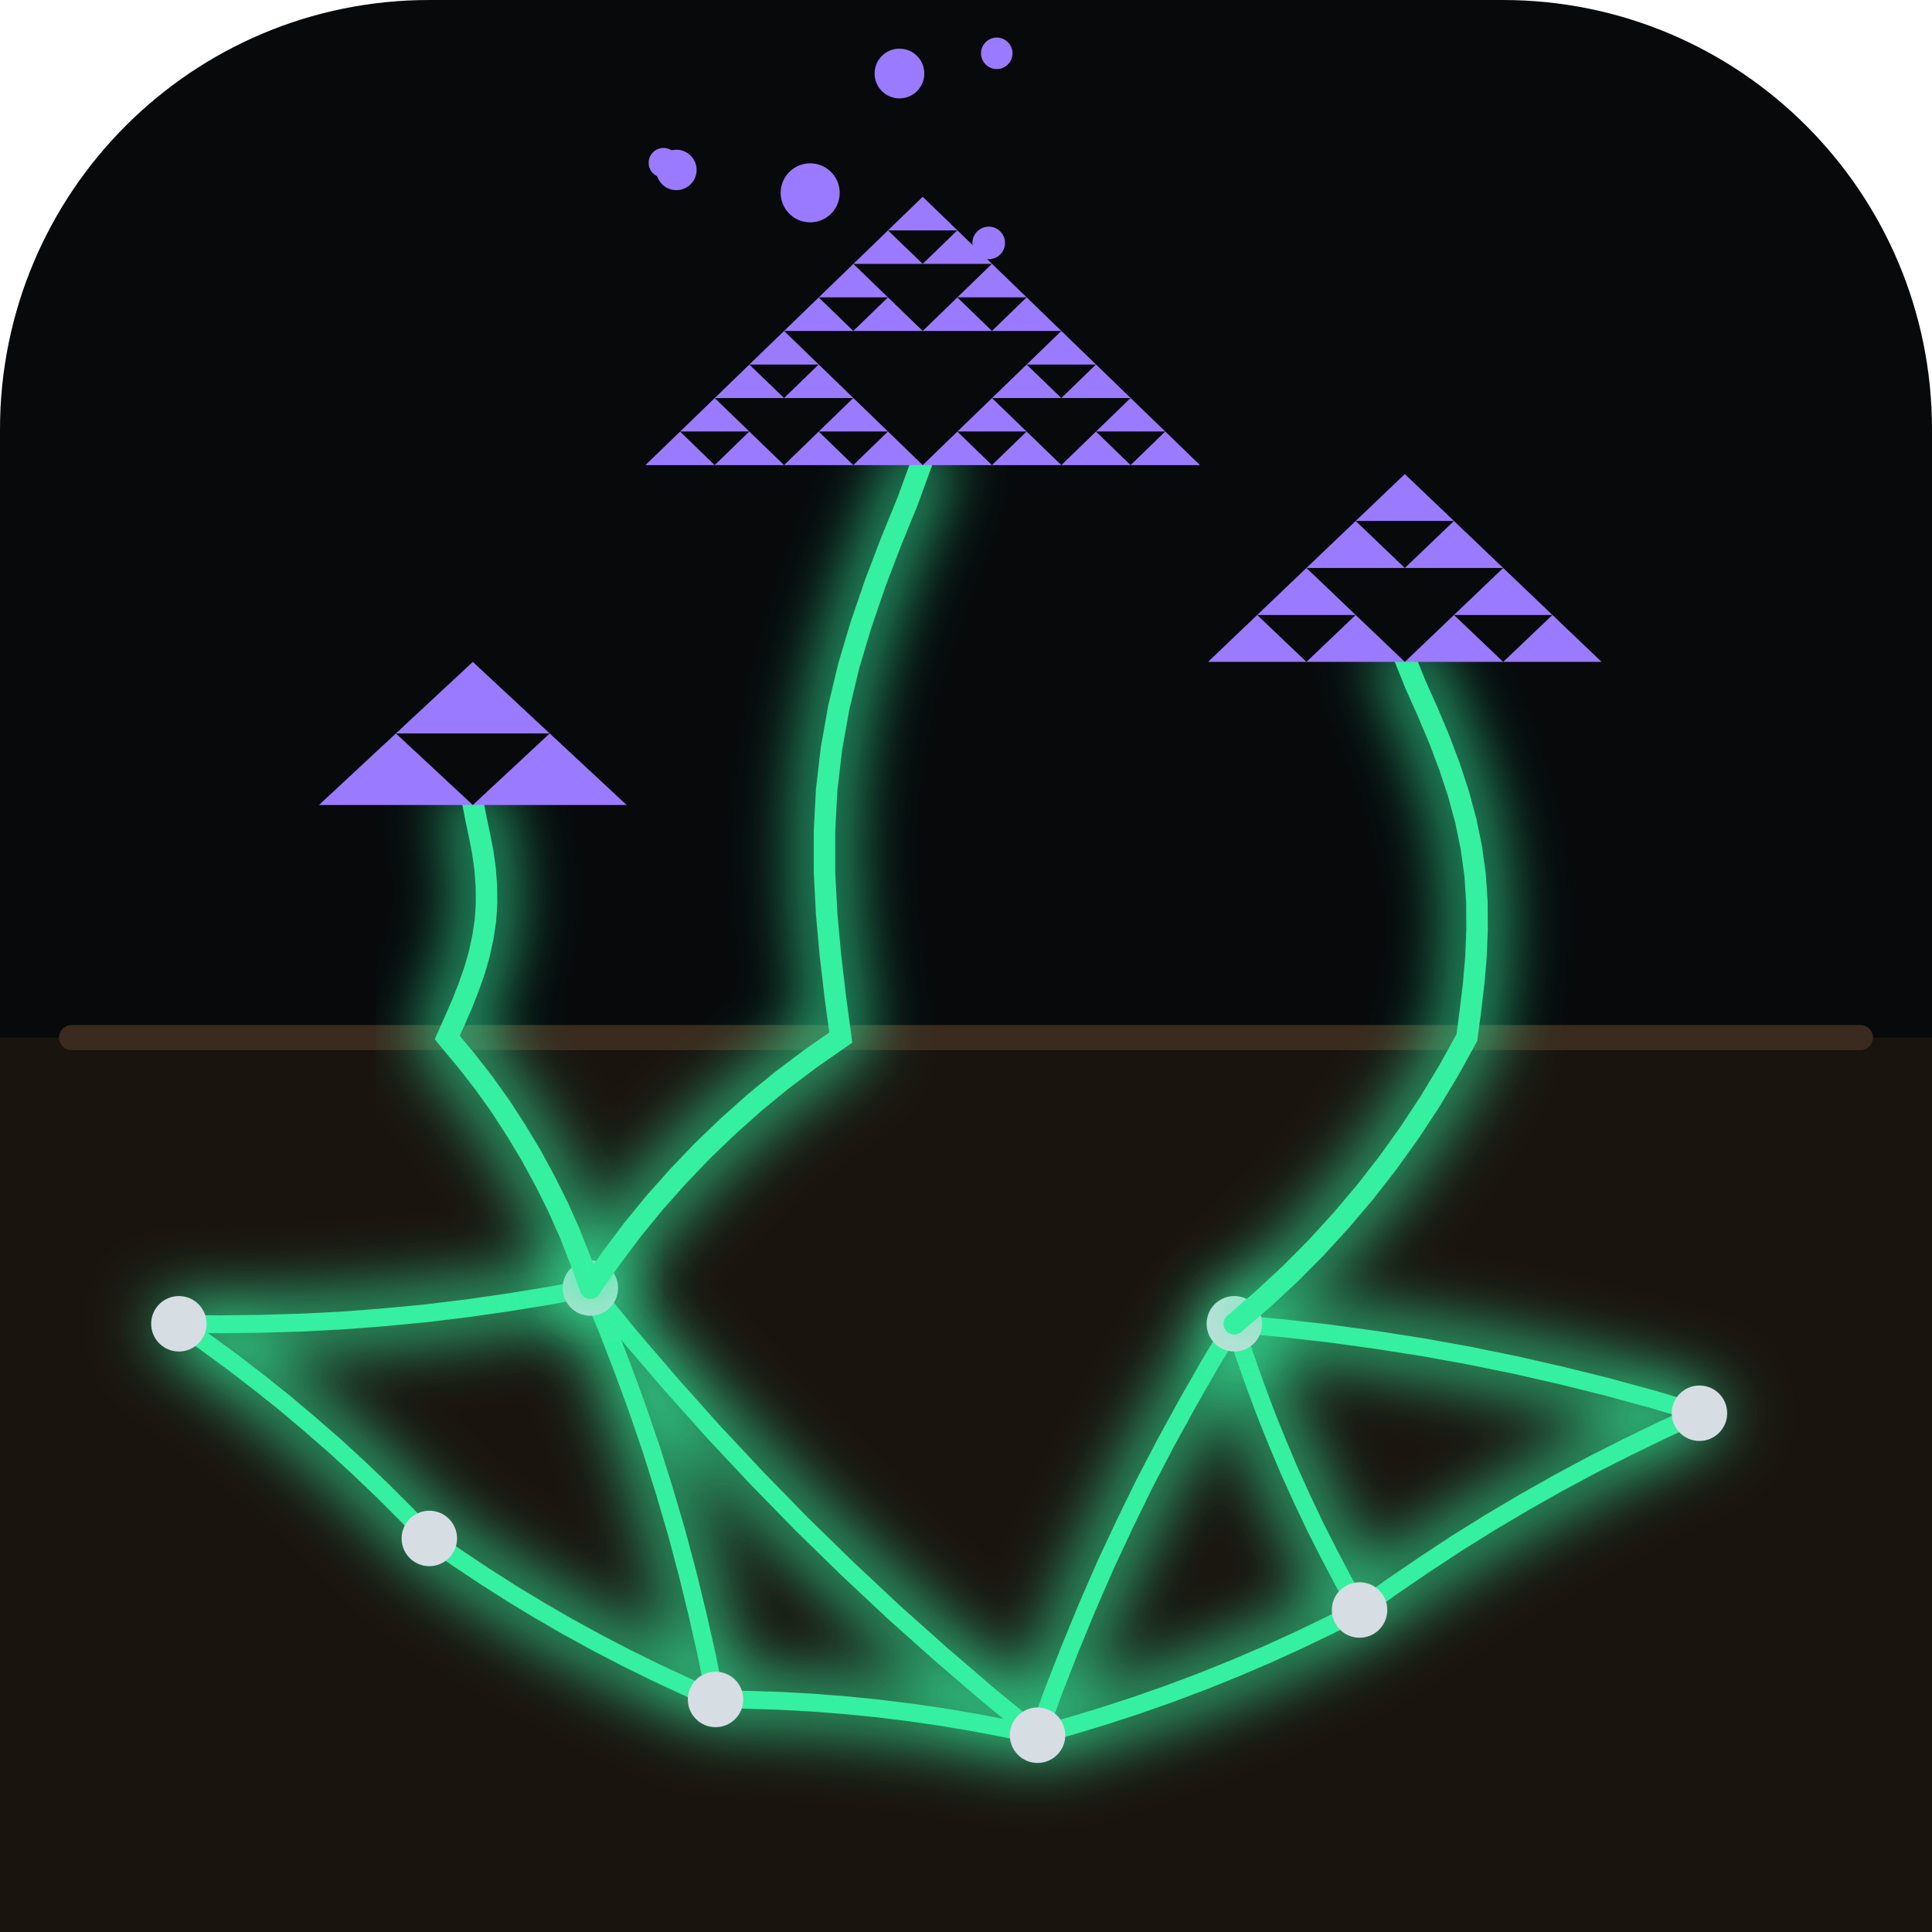
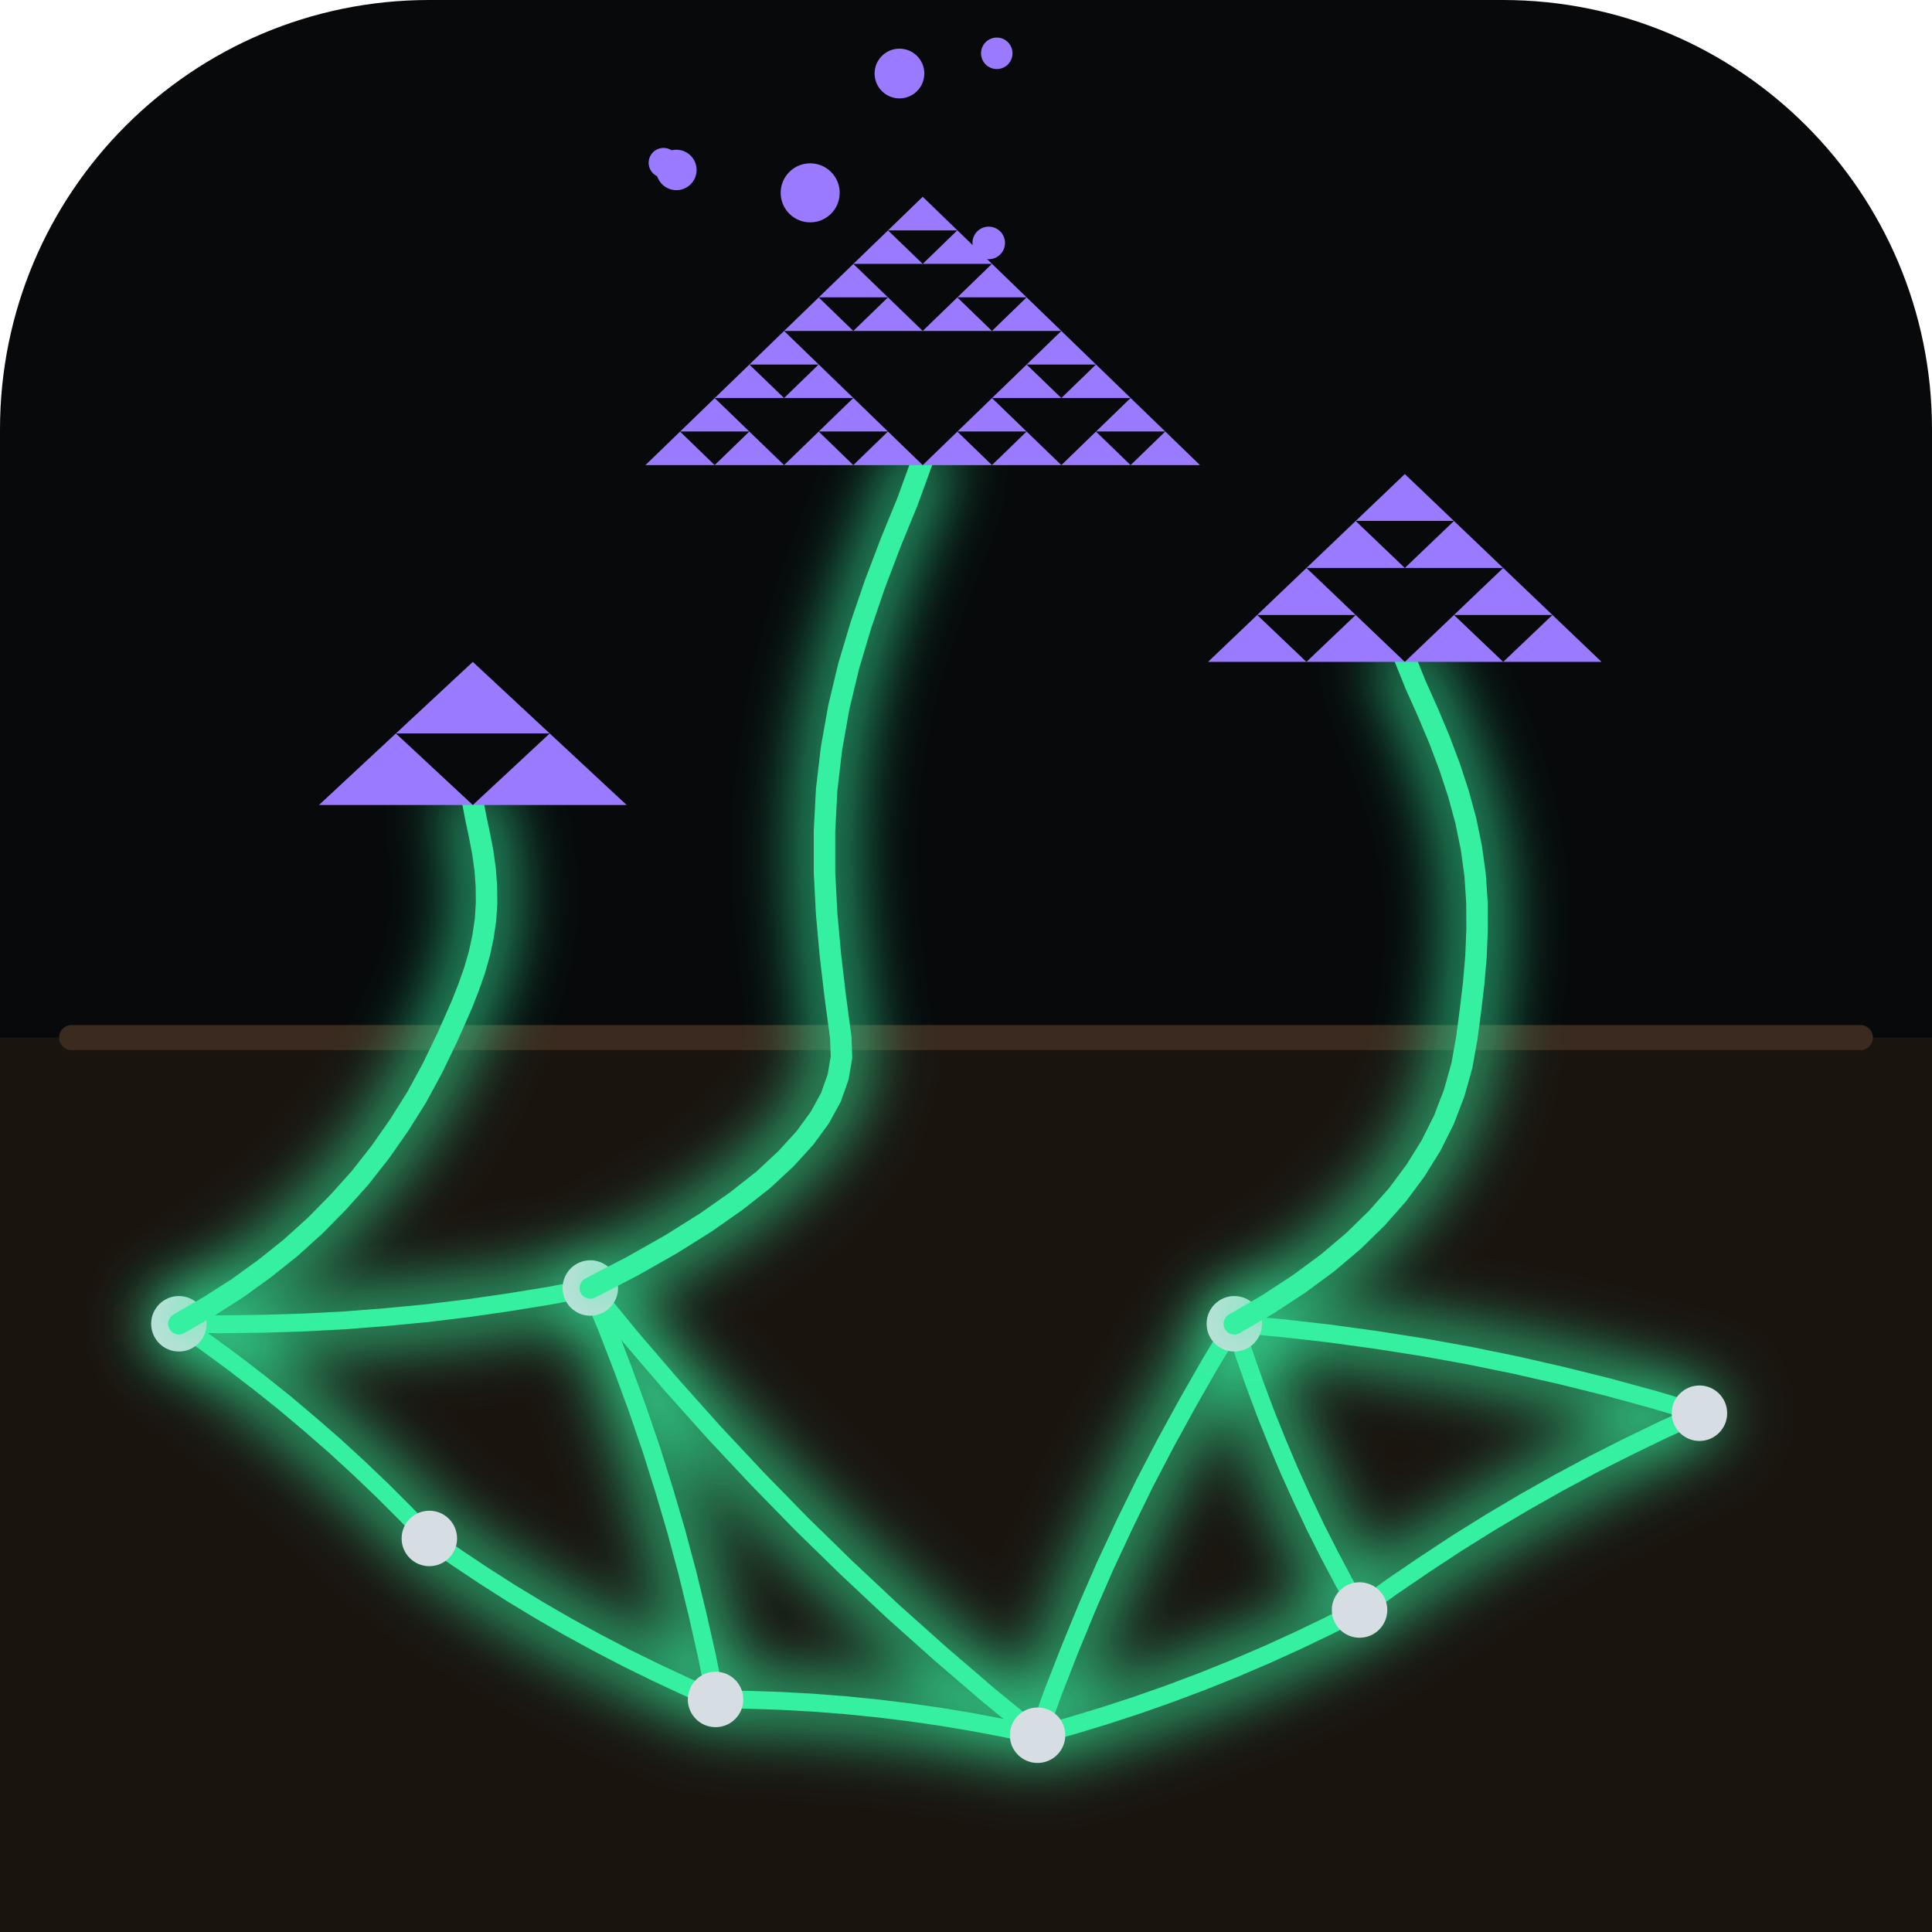
<svg xmlns="http://www.w3.org/2000/svg" viewBox="0 0 108 108" width="512" height="512">
  <defs>
    <filter id="g" x="-50%" y="-50%" width="200%" height="200%">
      <feGaussianBlur stdDeviation="1.8" />
    </filter>
  </defs>
  <rect width="108" height="108" rx="24" fill="#07090B" />
  <path d="M 0 58.0 L 108 58.0 L 108 108 L 0 108 Z" fill="#1A140F" />
  <g filter="url(#g)" opacity="0.85">
    <path d="M 10.00 74.00 L 11.52 75.06 L 13.01 76.15 L 14.48 77.28 L 15.92 78.43 L 17.33 79.62 L 18.72 80.83 L 20.08 82.08 L 21.41 83.35 L 22.72 84.66 L 24.00 86.00 M 24.00 86.00 L 25.51 87.06 L 27.04 88.08 L 28.59 89.07 L 30.16 90.02 L 31.75 90.94 L 33.36 91.82 L 34.99 92.67 L 36.64 93.48 L 38.31 94.26 L 40.00 95.00 M 40.00 95.00 L 41.82 95.02 L 43.64 95.08 L 45.45 95.18 L 47.25 95.32 L 49.05 95.50 L 50.85 95.72 L 52.65 95.98 L 54.44 96.28 L 56.22 96.62 L 58.00 97.00 M 58.00 97.00 L 59.87 96.48 L 61.72 95.92 L 63.56 95.32 L 65.38 94.68 L 67.19 94.00 L 68.98 93.28 L 70.76 92.52 L 72.52 91.72 L 74.27 90.88 L 76.00 90.00 M 76.00 90.00 L 77.79 88.71 L 79.61 87.47 L 81.45 86.26 L 83.31 85.10 L 85.20 83.98 L 87.11 82.90 L 89.05 81.86 L 91.01 80.87 L 92.99 79.91 L 95.00 79.00 M 10.00 74.00 L 12.32 74.03 L 14.64 74.00 L 16.95 73.93 L 19.25 73.81 L 21.55 73.63 L 23.85 73.41 L 26.15 73.13 L 28.44 72.80 L 30.72 72.43 L 33.00 72.00 M 33.00 72.00 L 33.93 74.23 L 34.80 76.48 L 35.63 78.74 L 36.41 81.02 L 37.13 83.31 L 37.81 85.62 L 38.43 87.94 L 39.00 90.28 L 39.53 92.63 L 40.00 95.00 M 33.00 72.00 L 35.25 74.75 L 37.56 77.44 L 39.92 80.08 L 42.34 82.66 L 44.81 85.19 L 47.34 87.66 L 49.92 90.08 L 52.56 92.44 L 55.25 94.75 L 58.00 97.00 M 58.00 97.00 L 58.87 94.59 L 59.80 92.21 L 60.77 89.85 L 61.79 87.51 L 62.87 85.20 L 63.99 82.91 L 65.17 80.65 L 66.40 78.41 L 67.67 76.19 L 69.00 74.00 M 69.00 74.00 L 69.54 75.67 L 70.12 77.32 L 70.73 78.96 L 71.38 80.58 L 72.06 82.19 L 72.78 83.78 L 73.53 85.36 L 74.32 86.92 L 75.14 88.47 L 76.00 90.00 M 69.00 74.00 L 71.65 74.24 L 74.29 74.54 L 76.92 74.90 L 79.53 75.31 L 82.14 75.78 L 84.73 76.31 L 87.32 76.90 L 89.89 77.54 L 92.45 78.24 L 95.00 79.00" stroke="#35F0A0" stroke-width="2.6" fill="none" stroke-linecap="round" />
  </g>
  <path d="M 10.00 74.00 L 11.52 75.06 L 13.01 76.15 L 14.48 77.28 L 15.92 78.43 L 17.33 79.62 L 18.72 80.83 L 20.08 82.08 L 21.41 83.35 L 22.72 84.66 L 24.00 86.00 M 24.00 86.00 L 25.51 87.06 L 27.04 88.08 L 28.59 89.07 L 30.16 90.02 L 31.75 90.94 L 33.36 91.82 L 34.99 92.67 L 36.64 93.48 L 38.31 94.26 L 40.00 95.00 M 40.00 95.00 L 41.82 95.02 L 43.64 95.08 L 45.45 95.18 L 47.25 95.32 L 49.05 95.50 L 50.85 95.72 L 52.65 95.98 L 54.44 96.28 L 56.22 96.62 L 58.00 97.00 M 58.00 97.00 L 59.87 96.48 L 61.72 95.92 L 63.56 95.32 L 65.38 94.68 L 67.19 94.00 L 68.98 93.28 L 70.76 92.52 L 72.52 91.72 L 74.27 90.88 L 76.00 90.00 M 76.00 90.00 L 77.79 88.71 L 79.61 87.47 L 81.45 86.26 L 83.31 85.10 L 85.20 83.98 L 87.11 82.90 L 89.05 81.86 L 91.01 80.87 L 92.99 79.91 L 95.00 79.00 M 10.00 74.00 L 12.32 74.03 L 14.64 74.00 L 16.95 73.93 L 19.25 73.81 L 21.55 73.63 L 23.85 73.41 L 26.15 73.13 L 28.44 72.80 L 30.72 72.43 L 33.00 72.00 M 33.00 72.00 L 33.93 74.23 L 34.80 76.48 L 35.63 78.74 L 36.41 81.02 L 37.13 83.31 L 37.81 85.62 L 38.43 87.94 L 39.00 90.28 L 39.53 92.63 L 40.00 95.00 M 33.00 72.00 L 35.25 74.75 L 37.56 77.44 L 39.92 80.08 L 42.34 82.66 L 44.81 85.19 L 47.34 87.66 L 49.92 90.08 L 52.56 92.44 L 55.25 94.75 L 58.00 97.00 M 58.00 97.00 L 58.87 94.59 L 59.80 92.21 L 60.77 89.85 L 61.79 87.51 L 62.87 85.20 L 63.99 82.91 L 65.17 80.65 L 66.40 78.41 L 67.67 76.19 L 69.00 74.00 M 69.00 74.00 L 69.54 75.67 L 70.12 77.32 L 70.73 78.96 L 71.38 80.58 L 72.06 82.19 L 72.78 83.78 L 73.53 85.36 L 74.32 86.92 L 75.14 88.47 L 76.00 90.00 M 69.00 74.00 L 71.65 74.24 L 74.29 74.54 L 76.92 74.90 L 79.53 75.31 L 82.14 75.78 L 84.73 76.31 L 87.32 76.90 L 89.89 77.54 L 92.45 78.24 L 95.00 79.00" stroke="#35F0A0" stroke-width="1.0" fill="none" stroke-linecap="round" />
  <circle cx="10.00" cy="74.00" r="1.55" fill="#D6DDE3" />
  <circle cx="24.00" cy="86.00" r="1.55" fill="#D6DDE3" />
  <circle cx="40.00" cy="95.00" r="1.55" fill="#D6DDE3" />
  <circle cx="58.00" cy="97.00" r="1.55" fill="#D6DDE3" />
  <circle cx="76.00" cy="90.00" r="1.55" fill="#D6DDE3" />
  <circle cx="95.00" cy="79.00" r="1.55" fill="#D6DDE3" />
  <circle cx="33.00" cy="72.00" r="1.55" fill="#D6DDE3" />
  <circle cx="69.00" cy="74.00" r="1.55" fill="#D6DDE3" />
  <path d="M 4 58.0 L 104 58.0" stroke="#3A2A1F" stroke-width="1.4" stroke-linecap="round" />
  <g filter="url(#g)" opacity="0.85">
-     <path d="M 78.53 36.79 L 79.14 38.30 L 79.82 39.82 L 80.46 41.34 L 81.03 42.85 L 81.53 44.37 L 81.94 45.88 L 82.25 47.39 L 82.46 48.91 L 82.56 50.42 L 82.57 51.94 L 82.51 53.45 L 82.38 54.97 L 82.20 56.48 L 82.00 58.00 L 80.99 59.83 L 79.91 61.62 L 78.77 63.35 L 77.57 65.02 L 76.30 66.65 L 74.97 68.22 L 73.57 69.75 L 72.11 71.22 L 70.59 72.63 L 69.00 74.00" stroke="#35F0A0" stroke-width="2.6" fill="none" stroke-linecap="round" />
+     <path d="M 78.53 36.79 L 79.14 38.30 L 79.82 39.82 L 80.46 41.34 L 81.03 42.85 L 81.53 44.37 L 81.94 45.88 L 82.25 47.39 L 82.46 48.91 L 82.56 50.42 L 82.57 51.94 L 82.51 53.45 L 82.38 54.97 L 82.20 56.48 L 82.00 58.00 L 81.72 59.57 L 81.29 61.10 L 80.72 62.59 L 80.00 64.03 L 79.13 65.43 L 78.12 66.79 L 76.96 68.10 L 75.66 69.37 L 74.22 70.59 L 72.62 71.77 L 70.88 72.91 L 69.00 74.00" stroke="#35F0A0" stroke-width="2.6" fill="none" stroke-linecap="round" />
  </g>
-   <path d="M 78.53 36.79 L 79.14 38.30 L 79.82 39.82 L 80.46 41.34 L 81.03 42.85 L 81.53 44.37 L 81.94 45.88 L 82.25 47.39 L 82.46 48.91 L 82.56 50.42 L 82.57 51.94 L 82.51 53.45 L 82.38 54.97 L 82.20 56.48 L 82.00 58.00 L 80.99 59.83 L 79.91 61.62 L 78.77 63.35 L 77.57 65.02 L 76.30 66.65 L 74.97 68.22 L 73.57 69.75 L 72.11 71.22 L 70.59 72.63 L 69.00 74.00" stroke="#35F0A0" stroke-width="1.2" fill="none" stroke-linecap="round" />
+   <path d="M 78.53 36.79 L 79.14 38.30 L 79.82 39.82 L 80.46 41.34 L 81.03 42.85 L 81.53 44.37 L 81.94 45.88 L 82.25 47.39 L 82.46 48.91 L 82.56 50.42 L 82.57 51.94 L 82.51 53.45 L 82.38 54.97 L 82.20 56.48 L 82.00 58.00 L 81.72 59.57 L 81.29 61.10 L 80.72 62.59 L 80.00 64.03 L 79.13 65.43 L 78.12 66.79 L 76.96 68.10 L 75.66 69.37 L 74.22 70.59 L 72.62 71.77 L 70.88 72.91 L 69.00 74.00" stroke="#35F0A0" stroke-width="1.2" fill="none" stroke-linecap="round" />
  <path d="M 78.53 26.50 L 67.53 37.00 L 89.53 37.00 Z" fill="#9A7BFF" />
  <path d="M 73.03 31.75 L 78.53 37.00 L 84.03 31.75 Z" fill="#07090B" />
  <path d="M 75.78 29.12 L 78.53 31.75 L 81.28 29.12 Z" fill="#07090B" />
  <path d="M 70.28 34.38 L 73.03 37.00 L 75.78 34.38 Z" fill="#07090B" />
  <path d="M 81.28 34.38 L 84.03 37.00 L 86.78 34.38 Z" fill="#07090B" />
  <g filter="url(#g)" opacity="0.85">
-     <path d="M 26.43 44.84 L 26.61 45.78 L 26.81 46.72 L 26.99 47.66 L 27.12 48.60 L 27.19 49.54 L 27.20 50.48 L 27.14 51.42 L 27.00 52.36 L 26.80 53.30 L 26.53 54.24 L 26.20 55.18 L 25.83 56.12 L 25.42 57.06 L 25.00 58.00 L 26.05 59.26 L 27.05 60.54 L 27.99 61.86 L 28.87 63.22 L 29.70 64.60 L 30.47 66.02 L 31.19 67.46 L 31.85 68.94 L 32.45 70.46 L 33.00 72.00" stroke="#35F0A0" stroke-width="2.6" fill="none" stroke-linecap="round" />
+     <path d="M 26.43 44.84 L 26.61 45.78 L 26.81 46.72 L 26.99 47.66 L 27.12 48.60 L 27.19 49.54 L 27.20 50.48 L 27.14 51.42 L 27.00 52.36 L 26.80 53.30 L 26.53 54.24 L 26.20 55.18 L 25.83 56.12 L 25.42 57.06 L 25.00 58.00 L 24.18 59.70 L 23.29 61.34 L 22.31 62.90 L 21.26 64.40 L 20.13 65.84 L 18.91 67.20 L 17.63 68.50 L 16.26 69.74 L 14.81 70.90 L 13.29 72.00 L 11.68 73.03 L 10.00 74.00" stroke="#35F0A0" stroke-width="2.6" fill="none" stroke-linecap="round" />
  </g>
-   <path d="M 26.43 44.84 L 26.61 45.78 L 26.81 46.72 L 26.99 47.66 L 27.12 48.60 L 27.19 49.54 L 27.20 50.48 L 27.14 51.42 L 27.00 52.36 L 26.80 53.30 L 26.53 54.24 L 26.20 55.18 L 25.83 56.12 L 25.42 57.06 L 25.00 58.00 L 26.05 59.26 L 27.05 60.54 L 27.99 61.86 L 28.87 63.22 L 29.70 64.60 L 30.47 66.02 L 31.19 67.46 L 31.85 68.94 L 32.45 70.46 L 33.00 72.00" stroke="#35F0A0" stroke-width="1.2" fill="none" stroke-linecap="round" />
+   <path d="M 26.43 44.84 L 26.61 45.78 L 26.81 46.72 L 26.99 47.66 L 27.12 48.60 L 27.19 49.54 L 27.20 50.48 L 27.14 51.42 L 27.00 52.36 L 26.80 53.30 L 26.53 54.24 L 26.20 55.18 L 25.83 56.12 L 25.42 57.06 L 25.00 58.00 L 24.18 59.70 L 23.29 61.34 L 22.31 62.90 L 21.26 64.40 L 20.13 65.84 L 18.91 67.20 L 17.63 68.50 L 16.26 69.74 L 14.81 70.90 L 13.29 72.00 L 11.68 73.03 L 10.00 74.00" stroke="#35F0A0" stroke-width="1.2" fill="none" stroke-linecap="round" />
  <path d="M 26.43 37.00 L 17.83 45.00 L 35.03 45.00 Z" fill="#9A7BFF" />
  <path d="M 22.13 41.00 L 26.43 45.00 L 30.73 41.00 Z" fill="#07090B" />
  <g filter="url(#g)" opacity="0.85">
-     <path d="M 51.58 25.70 L 50.74 28.01 L 49.80 30.31 L 48.92 32.62 L 48.13 34.93 L 47.44 37.24 L 46.89 39.54 L 46.48 41.85 L 46.21 44.16 L 46.09 46.46 L 46.09 48.77 L 46.21 51.08 L 46.42 53.39 L 46.69 55.69 L 47.00 58.00 L 45.35 59.15 L 43.75 60.35 L 42.21 61.61 L 40.73 62.93 L 39.30 64.30 L 37.93 65.73 L 36.61 67.21 L 35.35 68.75 L 34.15 70.35 L 33.00 72.00" stroke="#35F0A0" stroke-width="2.6" fill="none" stroke-linecap="round" />
+     <path d="M 51.58 25.70 L 50.74 28.01 L 49.80 30.31 L 48.92 32.62 L 48.13 34.93 L 47.44 37.24 L 46.89 39.54 L 46.48 41.85 L 46.21 44.16 L 46.09 46.46 L 46.09 48.77 L 46.21 51.08 L 46.42 53.39 L 46.69 55.69 L 47.00 58.00 L 47.04 59.10 L 46.85 60.21 L 46.45 61.34 L 45.83 62.47 L 44.99 63.62 L 43.93 64.78 L 42.66 65.96 L 41.16 67.14 L 39.45 68.34 L 37.52 69.55 L 35.37 70.77 L 33.00 72.00" stroke="#35F0A0" stroke-width="2.6" fill="none" stroke-linecap="round" />
  </g>
-   <path d="M 51.58 25.70 L 50.74 28.01 L 49.80 30.31 L 48.92 32.62 L 48.13 34.93 L 47.44 37.24 L 46.89 39.54 L 46.48 41.85 L 46.21 44.16 L 46.09 46.46 L 46.09 48.77 L 46.21 51.08 L 46.42 53.39 L 46.69 55.69 L 47.00 58.00 L 45.35 59.15 L 43.75 60.35 L 42.21 61.61 L 40.73 62.93 L 39.30 64.30 L 37.93 65.73 L 36.61 67.21 L 35.35 68.75 L 34.15 70.35 L 33.00 72.00" stroke="#35F0A0" stroke-width="1.2" fill="none" stroke-linecap="round" />
+   <path d="M 51.58 25.70 L 50.74 28.01 L 49.80 30.31 L 48.92 32.62 L 48.13 34.93 L 47.44 37.24 L 46.89 39.54 L 46.48 41.85 L 46.21 44.16 L 46.09 46.46 L 46.09 48.77 L 46.21 51.08 L 46.42 53.39 L 46.69 55.69 L 47.00 58.00 L 47.04 59.10 L 46.85 60.21 L 46.45 61.34 L 45.83 62.47 L 44.99 63.62 L 43.93 64.78 L 42.66 65.96 L 41.16 67.14 L 39.45 68.34 L 37.52 69.55 L 35.37 70.77 L 33.00 72.00" stroke="#35F0A0" stroke-width="1.2" fill="none" stroke-linecap="round" />
  <path d="M 51.58 11.00 L 36.08 26.00 L 67.08 26.00 Z" fill="#9A7BFF" />
  <path d="M 43.83 18.50 L 51.58 26.00 L 59.33 18.50 Z" fill="#07090B" />
  <path d="M 47.70 14.75 L 51.58 18.50 L 55.45 14.75 Z" fill="#07090B" />
  <path d="M 49.64 12.88 L 51.58 14.75 L 53.51 12.88 Z" fill="#07090B" />
  <path d="M 45.76 16.62 L 47.70 18.50 L 49.64 16.62 Z" fill="#07090B" />
  <path d="M 53.51 16.62 L 55.45 18.50 L 57.39 16.62 Z" fill="#07090B" />
  <path d="M 39.95 22.25 L 43.83 26.00 L 47.70 22.25 Z" fill="#07090B" />
  <path d="M 41.89 20.38 L 43.83 22.25 L 45.76 20.38 Z" fill="#07090B" />
  <path d="M 38.01 24.12 L 39.95 26.00 L 41.89 24.12 Z" fill="#07090B" />
  <path d="M 45.76 24.12 L 47.70 26.00 L 49.64 24.12 Z" fill="#07090B" />
  <path d="M 55.45 22.25 L 59.33 26.00 L 63.20 22.25 Z" fill="#07090B" />
  <path d="M 57.39 20.38 L 59.33 22.25 L 61.26 20.38 Z" fill="#07090B" />
  <path d="M 53.51 24.12 L 55.45 26.00 L 57.39 24.12 Z" fill="#07090B" />
  <path d="M 61.26 24.12 L 63.20 26.00 L 65.14 24.12 Z" fill="#07090B" />
  <circle cx="50.28" cy="4.11" r="1.39" fill="#9A7BFF" />
  <circle cx="37.81" cy="9.50" r="1.13" fill="#9A7BFF" />
  <circle cx="37.09" cy="9.10" r="0.83" fill="#9A7BFF" />
  <circle cx="55.72" cy="2.98" r="0.88" fill="#9A7BFF" />
  <circle cx="55.27" cy="13.58" r="0.91" fill="#9A7BFF" />
  <circle cx="45.29" cy="10.78" r="1.65" fill="#9A7BFF" />
</svg>
